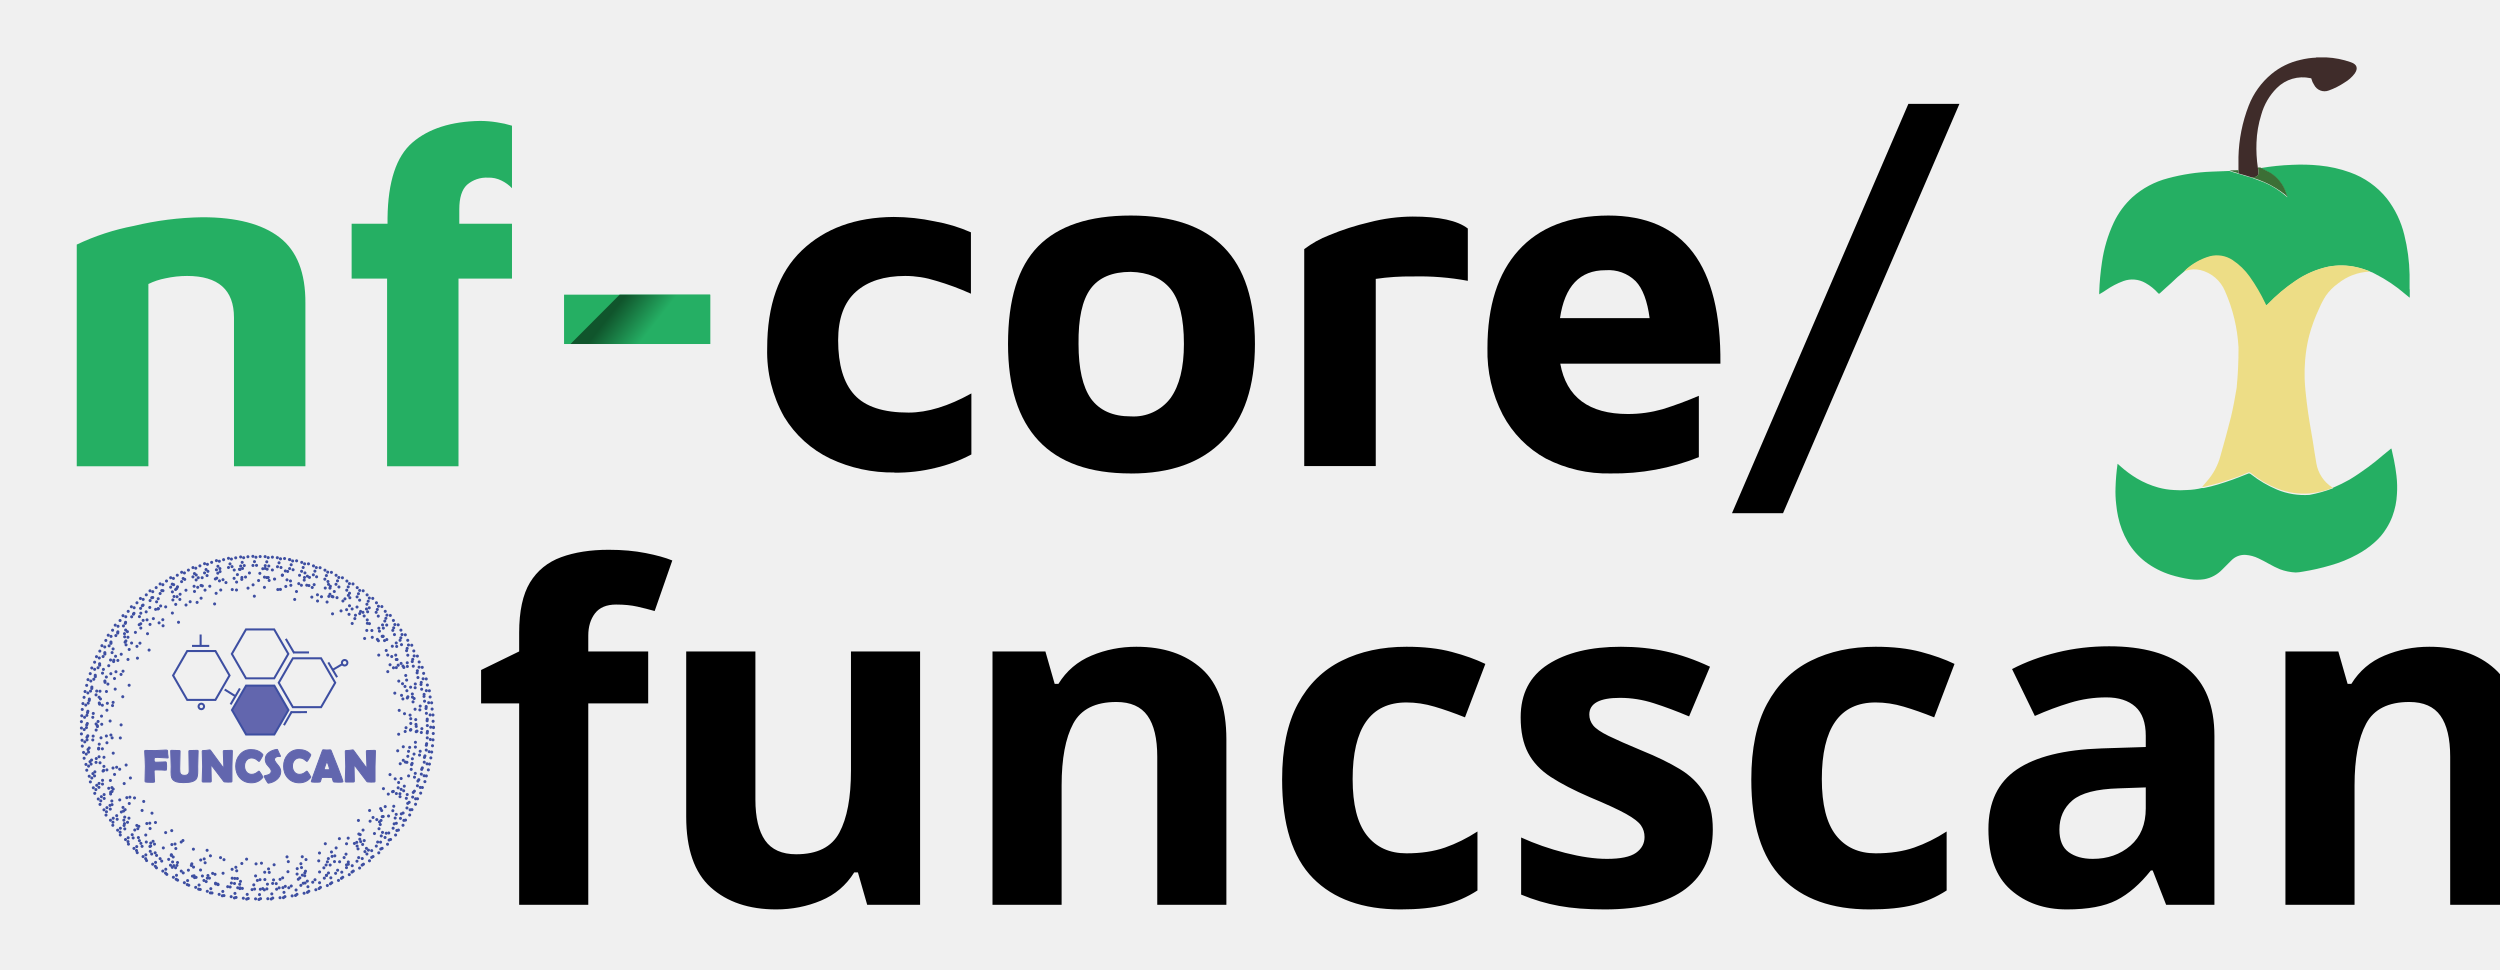
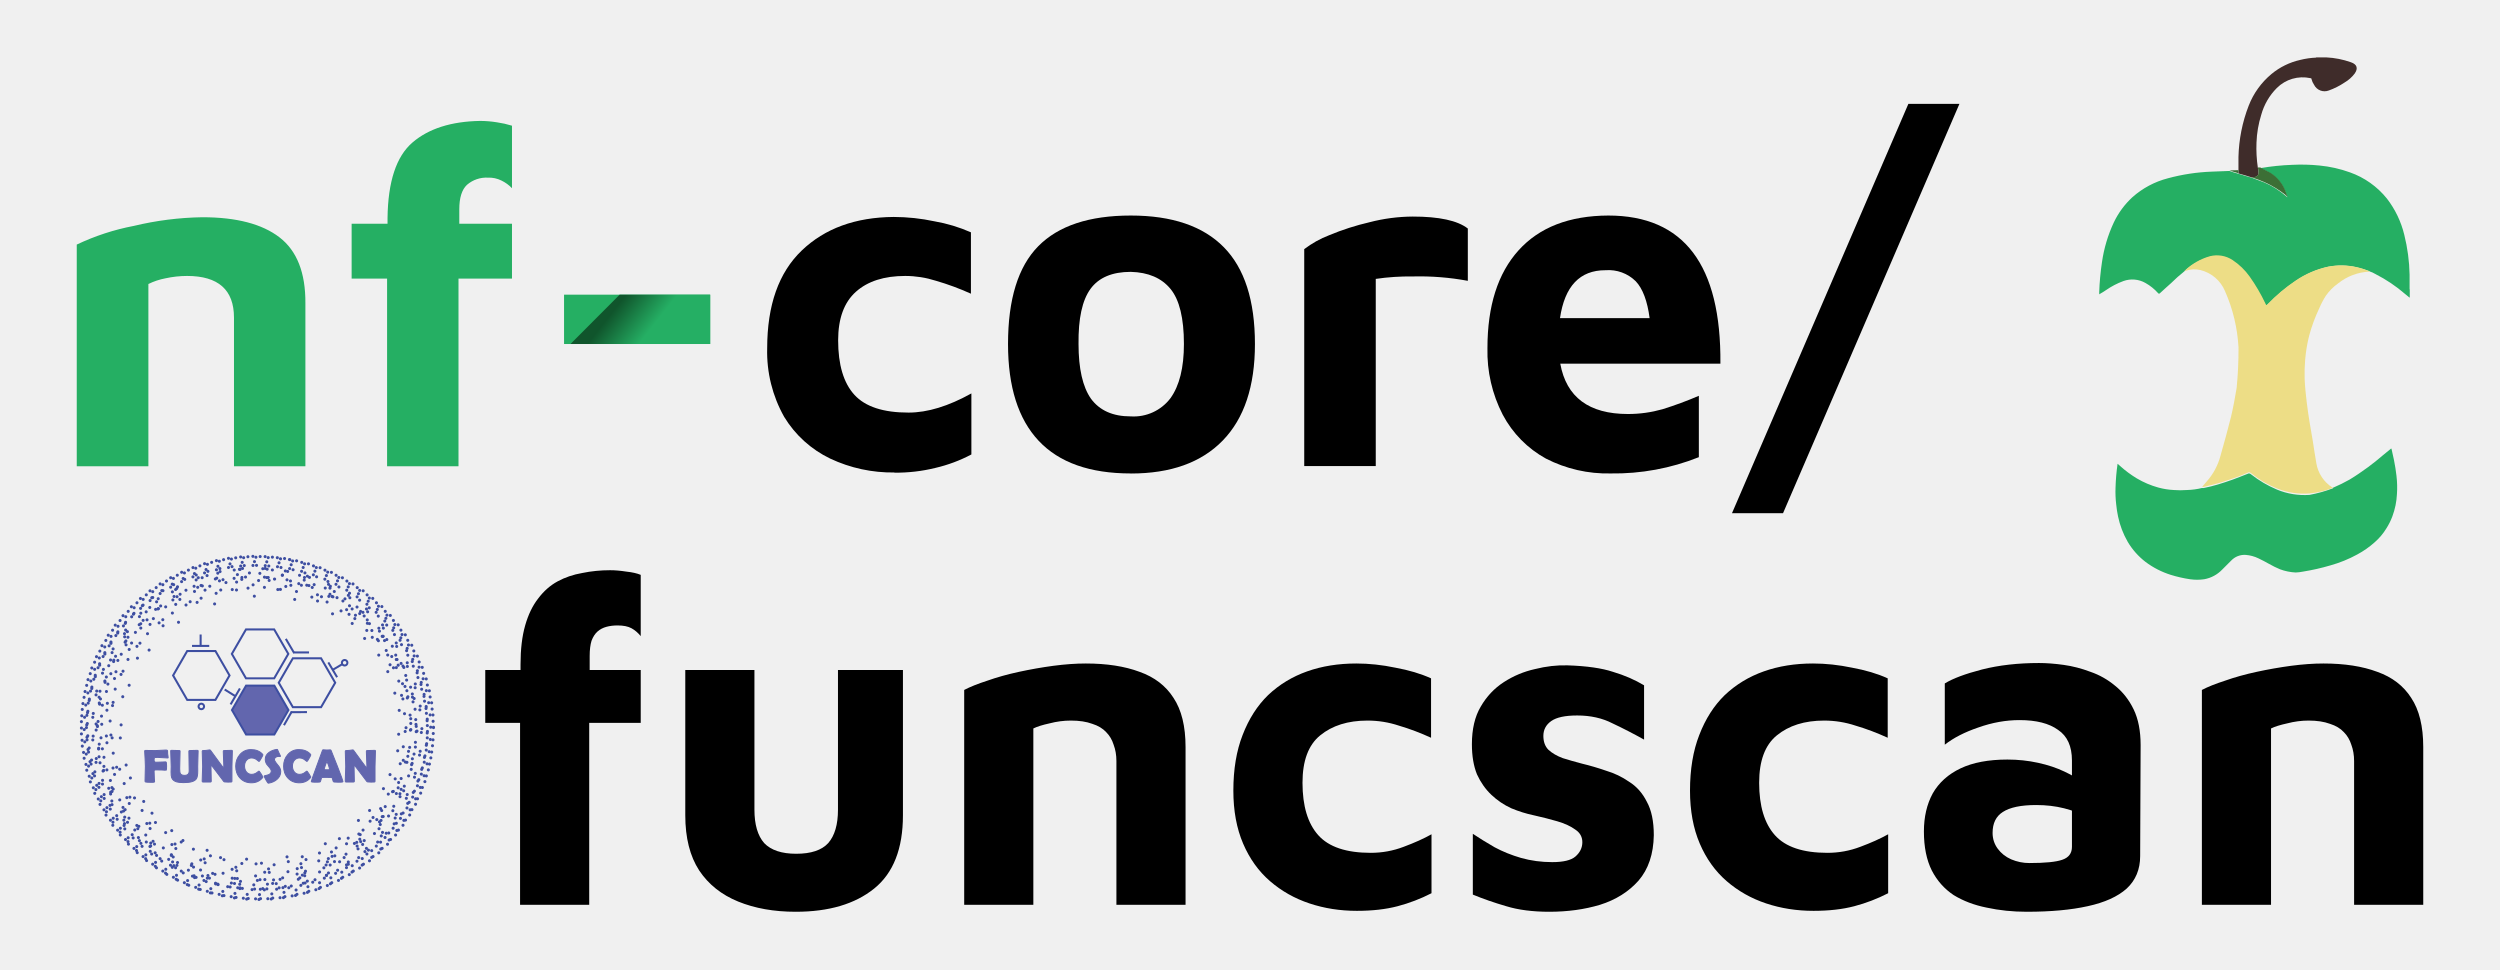
<svg xmlns="http://www.w3.org/2000/svg" viewBox="0 0 440.74 170.86" version="1.1" id="svg3232" xml:space="preserve" width="440.74" height="170.86">
  <defs id="defs3145">
    <style id="style3132">.cls-1{fill:#25af63;}.cls-2{fill:#eddd86;}.cls-3{fill:#a0918f;}.cls-4{fill:#3f2c2a;}.cls-5{fill:#3c6f36;}.cls-6,.cls-9{fill:#fff;}.cls-7{fill:url(#linear-gradient);}.cls-8,.cls-9{isolation:isolate;}.cls-9{font-size:92.95px;font-family:MavenPro-Bold, Maven Pro;font-weight:700;}.cls-10,.cls-11,.cls-12,.cls-13,.cls-14,.cls-15,.cls-17,.cls-18,.cls-19{fill:none;}.cls-10,.cls-11,.cls-12,.cls-13,.cls-14,.cls-15,.cls-16,.cls-17,.cls-18{stroke:#3d4da1;}.cls-10,.cls-11,.cls-12,.cls-13,.cls-14{stroke-linecap:round;}.cls-10,.cls-11,.cls-12,.cls-13,.cls-14,.cls-15,.cls-16,.cls-19,.cls-20{stroke-miterlimit:10;}.cls-10{stroke-dasharray:0 3;}.cls-11{stroke-dasharray:0 7;}.cls-12{stroke-dasharray:0 9;}.cls-13{stroke-dasharray:0 2;}.cls-14{stroke-dasharray:0 4;}.cls-15,.cls-16,.cls-17,.cls-18,.cls-19{stroke-width:0.5px;}.cls-16,.cls-20{fill:#6265ae;}.cls-17{stroke-linecap:square;}.cls-17,.cls-18{stroke-linejoin:bevel;}.cls-19{stroke:#658e9c;}.cls-20{font-size:7.34px;stroke:#6265ae;font-family:MyriadPro-Regular, Myriad Pro;letter-spacing:0em;}</style>
    <linearGradient id="linear-gradient" x1="-428.16" y1="319.59" x2="-427.16" y2="319.59" gradientTransform="matrix(15.28,11.94,11.94,-15.28,2820.37,10034.6)" gradientUnits="userSpaceOnUse">
      <stop offset="0" stop-color="#10552c" id="stop3134" />
      <stop offset="0.21" stop-color="#10552c" id="stop3136" />
      <stop offset="0.58" stop-color="#25af64" id="stop3138" />
      <stop offset="0.85" stop-color="#25af64" id="stop3140" />
      <stop offset="1" stop-color="#25af64" id="stop3142" />
    </linearGradient>
  </defs>
  <g id="g3948" transform="translate(13.44067,10.11815)">
    <g id="Layer_2" data-name="Layer 2">
      <g id="Layer_5" data-name="Layer 5">
        <g id="layer4">
          <g id="g856">
            <g id="g821">
              <g id="g551">
                <path id="path24" class="cls-1" d="m 411.39,40.87 v 1.45 c 0,0 0,0 -0.08,0 l -0.73,-0.6 a 26,26 0 0 0 -5.27,-3.54 4.58,4.58 0 0 0 -1,-0.45 c 0,0 -0.08,-0.08 -0.12,-0.08 A 20.37,20.37 0 0 0 402,37 a 12.19,12.19 0 0 0 -5,-0.08 16.53,16.53 0 0 0 -5.84,2.58 33.66,33.66 0 0 0 -4.87,4.1 c -0.28,0.28 -0.28,0.28 -0.44,-0.08 a 31.37,31.37 0 0 0 -2.78,-4.75 10.82,10.82 0 0 0 -3,-2.9 4.88,4.88 0 0 0 -4,-0.68 10.91,10.91 0 0 0 -4.47,2.57 27,27 0 0 0 -2.25,2 c -0.69,0.6 -1.33,1.21 -2,1.81 -0.12,0.12 -0.2,0.12 -0.32,0 a 8.58,8.58 0 0 0 -2.25,-1.81 4.65,4.65 0 0 0 -3.87,-0.33 13.48,13.48 0 0 0 -3.1,1.62 c -0.4,0.24 -0.77,0.52 -1.17,0.72 v -0.08 a 0.51,0.51 0 0 0 0,-0.24 46.21,46.21 0 0 1 0.49,-5.36 24.77,24.77 0 0 1 2.09,-7 14.54,14.54 0 0 1 3.26,-4.43 15.08,15.08 0 0 1 6.28,-3.35 34.42,34.42 0 0 1 7.74,-1.17 l 3.1,-0.12 c 0.52,0.21 1,0.33 1.57,0.49 0.76,0.24 1.53,0.48 2.29,0.68 l 1.17,0.44 a 14.07,14.07 0 0 1 4.19,2.22 c 0.32,0.24 0.64,0.52 1,0.81 -0.09,-0.25 -0.17,-0.45 -0.25,-0.69 a 6.7,6.7 0 0 0 -2.78,-3.54 19.75,19.75 0 0 0 -1.77,-0.93 0.24,0.24 0 0 0 0.16,0 42.48,42.48 0 0 1 5.52,-0.56 31.41,31.41 0 0 1 4.75,0.12 21.92,21.92 0 0 1 5.4,1.21 14.61,14.61 0 0 1 6.52,4.63 17,17 0 0 1 3.06,6.4 31.55,31.55 0 0 1 0.93,7 c 0,0.84 0,1.73 0,2.61 z" />
                <path id="path26" class="cls-2" d="m 411.39,38.22 v 0 2.65 0 z" />
                <path id="path28" class="cls-3" d="m 396.69,0 v 0 h -1.81 v 0 z" />
                <path id="path30" class="cls-1" d="m 397.86,75.87 a 28.61,28.61 0 0 0 2.94,-1.45 c 1.13,-0.68 2.17,-1.41 3.22,-2.17 0.89,-0.65 1.73,-1.33 2.58,-2.06 L 408.05,69 c 0.08,-0.08 0.08,0 0.12,0 0.16,0.65 0.28,1.33 0.44,2 0.2,0.92 0.32,1.85 0.44,2.78 a 17.31,17.31 0 0 1 0.08,3.22 13,13 0 0 1 -0.8,3.9 11.1,11.1 0 0 1 -1.09,2.18 10.36,10.36 0 0 1 -2,2.37 15.72,15.72 0 0 1 -3.1,2.18 22.33,22.33 0 0 1 -4.75,1.93 38.24,38.24 0 0 1 -4.8,1.09 7.43,7.43 0 0 1 -1.33,0.16 9.22,9.22 0 0 1 -2.73,-0.56 c -1.33,-0.53 -2.5,-1.33 -3.83,-1.94 a 6.28,6.28 0 0 0 -2.21,-0.6 3.23,3.23 0 0 0 -2.58,1 l -1.57,1.57 a 5.8,5.8 0 0 1 -3.19,1.72 8.72,8.72 0 0 1 -2.5,0 22.79,22.79 0 0 1 -3.38,-0.77 14.8,14.8 0 0 1 -4.47,-2.29 12.55,12.55 0 0 1 -3.14,-3.55 15.18,15.18 0 0 1 -1.7,-4.47 18.86,18.86 0 0 1 -0.32,-2.09 18.58,18.58 0 0 1 -0.12,-3 37,37 0 0 1 0.36,-4.19 c 0.16,0.16 0.33,0.28 0.45,0.4 a 19.47,19.47 0 0 0 2.94,2.18 15.65,15.65 0 0 0 3.78,1.61 12.63,12.63 0 0 0 2.74,0.44 14.72,14.72 0 0 0 2.3,0 12.42,12.42 0 0 0 2.69,-0.36 0.83,0.83 0 0 0 0.33,0 c 0.8,-0.16 1.61,-0.36 2.41,-0.6 0.8,-0.24 1.81,-0.57 2.7,-0.89 0.89,-0.32 1.73,-0.68 2.58,-1 a 0.48,0.48 0 0 1 0.6,0.08 20,20 0 0 0 4.59,2.7 12.64,12.64 0 0 0 5.72,0.93 23.56,23.56 0 0 0 4.15,-1.17 z" />
                <path id="path32-3" class="cls-2" d="m 397.86,75.87 a 14.73,14.73 0 0 1 -4.11,1 A 12.66,12.66 0 0 1 388,76 a 17.48,17.48 0 0 1 -4.59,-2.7 0.48,0.48 0 0 0 -0.6,-0.08 c -0.85,0.36 -1.69,0.73 -2.58,1 -0.89,0.27 -1.77,0.64 -2.7,0.88 -0.93,0.24 -1.61,0.41 -2.41,0.61 a 1.05,1.05 0 0 1 -0.33,0 c 0.29,-0.32 0.57,-0.65 0.85,-1 a 11,11 0 0 0 2.38,-4.47 c 0.64,-2.25 1.28,-4.55 1.85,-6.84 0.4,-1.7 0.72,-3.39 1,-5.12 a 69.58,69.58 0 0 0 0.33,-7.13 28.27,28.27 0 0 0 -2.38,-9.94 6.32,6.32 0 0 0 -4.31,-3.71 4.5,4.5 0 0 0 -2.62,0.12 c -0.08,0 -0.12,0.08 -0.2,0 a 10.66,10.66 0 0 1 4.47,-2.57 5,5 0 0 1 4,0.68 11.42,11.42 0 0 1 3,2.9 31.37,31.37 0 0 1 2.78,4.75 c 0.16,0.36 0.16,0.36 0.44,0.08 a 29.24,29.24 0 0 1 4.87,-4.1 16.22,16.22 0 0 1 5.75,-2.47 12.19,12.19 0 0 1 5,0.08 11,11 0 0 1 2.21,0.72 c 0,0 0.12,0 0.12,0.08 a 9.43,9.43 0 0 0 -5.6,2.1 8.81,8.81 0 0 0 -2.12,2.13 14.66,14.66 0 0 0 -1.17,2.22 28.63,28.63 0 0 0 -1.77,4.78 26.2,26.2 0 0 0 -0.72,4.31 29.35,29.35 0 0 0 -0.09,3.38 c 0.05,1.37 0.21,2.74 0.37,4.15 0.28,2.29 0.68,4.59 1.08,6.88 0.21,1.25 0.37,2.54 0.61,3.83 a 6.29,6.29 0 0 0 2.82,4.27 c 0,0 0.08,0 0.12,0 z" />
                <path id="path34" class="cls-4" d="m 394.88,0 h 1.81 A 15.15,15.15 0 0 1 401,0.85 c 1.09,0.36 1.33,1.08 0.68,2 a 6,6 0 0 1 -1.77,1.57 12.73,12.73 0 0 1 -2.78,1.41 2.07,2.07 0 0 1 -2.61,-1 3,3 0 0 1 -0.45,-1 c 0,-0.13 -0.08,-0.17 -0.2,-0.17 a 6.44,6.44 0 0 0 -5.92,1.74 10.73,10.73 0 0 0 -2.74,4.71 18.58,18.58 0 0 0 -0.84,4.91 23.34,23.34 0 0 0 0.24,4.43 4.29,4.29 0 0 1 0.12,0.77 0.77,0.77 0 0 1 -0.32,0.76 1.49,1.49 0 0 1 -0.93,0.16 c -0.76,-0.24 -1.53,-0.48 -2.29,-0.68 v -0.53 c 0,-0.8 0,-1.57 0,-2.37 A 26.87,26.87 0 0 1 383,8.5 a 13.7,13.7 0 0 1 4,-5.56 12.08,12.08 0 0 1 5.1,-2.5 13.71,13.71 0 0 1 2.78,-0.4 z" />
                <path id="path36" class="cls-5" d="m 383.48,21.1 a 1.49,1.49 0 0 0 0.93,-0.16 0.76,0.76 0 0 0 0.32,-0.76 c 0,-0.25 -0.08,-0.53 -0.12,-0.77 0.16,0 0.28,0 0.44,0 0.57,0.32 1.17,0.6 1.77,0.93 a 6.7,6.7 0 0 1 2.78,3.54 c 0.08,0.24 0.16,0.44 0.24,0.68 -0.32,-0.28 -0.64,-0.56 -1,-0.8 a 16.85,16.85 0 0 0 -4.19,-2.22 10.72,10.72 0 0 1 -1.17,-0.44 z" />
                <path id="path38" class="cls-5" d="m 381.19,19.89 v 0.53 c -0.53,-0.16 -1.05,-0.28 -1.57,-0.49 0.56,-0.04 1.08,-0.04 1.57,-0.04 z" />
              </g>
              <g id="g596">
                <path id="path569" class="cls-6" d="m 144.25,73.18 a 25.76,25.76 0 0 1 -11.33,-2.45 19.22,19.22 0 0 1 -8.11,-7.35 23.35,23.35 0 0 1 -3,-12.09 q 0,-11.4 6.09,-17.24 6.09,-5.84 16.22,-5.92 a 34.9,34.9 0 0 1 7.19,0.77 27.56,27.56 0 0 1 6.42,1.94 v 10.82 a 46.17,46.17 0 0 0 -6.17,-2.28 17.86,17.86 0 0 0 -5.41,-0.85 q -5.58,0 -8.7,2.79 -3.12,2.79 -3.13,8.54 0,6.49 2.87,9.63 2.87,3.14 9.55,3.13 5,0 11.07,-3.38 V 70 a 26.18,26.18 0 0 1 -6.33,2.37 28.87,28.87 0 0 1 -7.27,0.84 z" style="fill:#000000" />
                <path id="path571" class="cls-6" d="m 185.91,73.35 q -10.82,0 -16.23,-5.75 -5.41,-5.75 -5.41,-17.07 0,-11.83 5.33,-17.24 5.33,-5.41 16.31,-5.41 10.91,0 16.4,5.58 5.49,5.58 5.49,17.07 0,11.16 -5.66,17 -5.66,5.84 -16.23,5.83 z m 0,-10.06 a 8.14,8.14 0 0 0 7,-3.21 q 2.37,-3.3 2.37,-9.55 0,-6.84 -2.37,-9.72 -2.37,-2.88 -7,-3 -4.91,0 -7.1,3 -2.19,3 -2.11,9.72 0,6.51 2.19,9.64 c 1.53,2.08 3.86,3.12 7,3.12 z" style="fill:#000000" />
                <path id="path573" class="cls-6" d="m 216.49,33.8 a 17.79,17.79 0 0 1 4.4,-2.45 44.69,44.69 0 0 1 7.11,-2.29 31.08,31.08 0 0 1 7.61,-1 q 7,0 9.72,2.11 v 9.22 a 46.75,46.75 0 0 0 -9.72,-0.77 41,41 0 0 0 -6.51,0.43 v 33 h -12.61 z" style="fill:#000000" />
                <path id="path575" class="cls-6" d="m 270.09,27.88 q 20,0 19.77,26.12 h -28.23 q 1.61,8.86 11.92,8.87 a 22.22,22.22 0 0 0 6.09,-0.84 65.19,65.19 0 0 0 6.42,-2.37 V 70.48 A 40.34,40.34 0 0 1 270.51,73.35 23.81,23.81 0 0 1 259.1,70.73 18.91,18.91 0 0 1 251.49,63 24.3,24.3 0 0 1 248.79,51.25 q 0,-11.16 5.49,-17.24 5.49,-6.08 15.81,-6.13 z m -0.51,9.64 q -6.76,0 -8,8.45 h 15.8 c -0.39,-3 -1.21,-5.21 -2.45,-6.51 a 6.82,6.82 0 0 0 -5.32,-1.94 z" style="fill:#000000" />
                <path id="path577" class="cls-6" d="m 323,8.19 h 9 l -31.1,72.17 h -9 z" style="fill:#000000" />
              </g>
              <g id="g589">
                <path id="path559" class="cls-1" d="m 0.09,33 a 41.54,41.54 0 0 1 10.05,-3.29 55.46,55.46 0 0 1 12.09,-1.53 q 9,0 13.61,3.55 4.61,3.55 4.56,11.62 V 72.08 H 27.81 v -26.2 q 0,-7.35 -8.28,-7.35 a 18.07,18.07 0 0 0 -3.81,0.42 11.64,11.64 0 0 0 -3,1 V 72.08 H 0.09 Z" />
                <path id="path561" class="cls-1" d="m 54.8,39 h -6.25 v -9.68 h 6.33 v -1 Q 55,18.67 59.28,15 63.56,11.33 71.2,11.2 a 18.83,18.83 0 0 1 3,0.25 17.42,17.42 0 0 1 2.62,0.59 V 23.06 A 6.42,6.42 0 0 0 74.96,21.71 4.85,4.85 0 0 0 72.6,21.2 5.24,5.24 0 0 0 68.88,22.47 c -0.9,0.85 -1.35,2.28 -1.35,4.31 v 2.54 h 9.29 V 39 H 67.39 V 72.08 H 54.8 Z" />
                <path id="path563" class="cls-1" d="m 86,41.83 h 25.78 v 8.7 H 86 Z" />
                <path id="path67" class="cls-7" d="m 95.8,41.83 -8.67,8.7 h 24.61 v -8.7 z" style="fill:url(#linear-gradient)" />
              </g>
            </g>
            <g id="text4743" class="cls-8" transform="matrix(0.8802057,0,0,0.8802057,26.16326,12.35723)" style="stroke:none">
-               <text class="cls-9" id="text3168" style="stroke:none;fill:#000000" x="49.504" y="155.69">funcscan</text>
+               <g aria-label="funcscan" id="text3168" style="font-weight:700;font-size:92.95px;font-family:MavenPro-Bold, 'Maven Pro';fill:#000000" class="cls-9">
+                 <path d="m 59.17,155.69 v -36.436 h -6.971 v -10.596 h 7.064 v -1.115 q 0,-4.555 0.929,-7.808 0.929,-3.253 2.603,-5.391 1.673,-2.231 3.904,-3.439 2.231,-1.208 4.926,-1.673 2.696,-0.558 5.577,-0.558 1.487,0 3.253,0.279 1.766,0.186 2.881,0.651 v 12.269 q -0.837,-1.022 -1.859,-1.58 -1.022,-0.558 -2.788,-0.558 -1.208,0 -2.231,0.279 -1.022,0.279 -1.766,0.929 -0.744,0.651 -1.208,1.859 -0.372,1.208 -0.372,3.067 v 2.788 h 10.225 v 10.596 H 73.02 V 155.69 Z" id="path382" style="fill:#000000" />
+                 <path d="m 114.383,157.084 q -6.506,0 -11.526,-2.045 -5.019,-2.045 -7.808,-6.228 -2.788,-4.276 -2.788,-11.061 V 108.657 h 13.85 v 27.978 q 0,4.462 1.952,6.692 2.045,2.138 6.414,2.138 4.462,0 6.414,-2.138 1.952,-2.231 1.952,-6.692 V 108.657 h 13.013 v 29.093 q 0,10.039 -5.763,14.686 -5.763,4.647 -15.709,4.647 z" id="path384" style="fill:#000000" />
+                 <path d="m 148.124,112.654 q 1.766,-0.929 4.647,-1.859 2.881,-1.022 6.321,-1.766 3.439,-0.744 6.878,-1.208 3.532,-0.465 6.506,-0.465 6.321,0 10.782,1.673 4.462,1.58 6.785,5.205 2.417,3.625 2.417,9.853 V 155.69 H 178.611 v -28.814 q 0,-1.766 -0.558,-3.253 -0.465,-1.487 -1.487,-2.51 -1.022,-1.115 -2.788,-1.673 -1.766,-0.651 -4.276,-0.651 -2.138,0 -4.276,0.558 -2.138,0.465 -3.253,1.022 V 155.69 H 148.124 Z" id="path386" style="fill:#000000" />
+                 <path d="m 226.759,156.898 q -5.019,0 -9.481,-1.487 -4.462,-1.487 -7.901,-4.462 -3.439,-2.974 -5.391,-7.529 -1.952,-4.555 -1.952,-10.596 0,-6.414 1.859,-11.154 1.859,-4.833 5.112,-7.994 3.346,-3.16 7.808,-4.74 4.462,-1.58 9.853,-1.58 3.811,0 7.808,0.837 4.09,0.744 7.157,2.138 v 11.898 q -3.253,-1.487 -6.414,-2.417 -3.067,-1.022 -6.321,-1.022 -5.856,0 -9.481,2.974 -3.532,2.881 -3.532,9.481 0,6.971 3.16,10.503 3.16,3.532 10.503,3.532 3.439,0 6.599,-1.208 3.253,-1.208 5.577,-2.51 v 11.805 q -3.253,1.673 -6.785,2.603 -3.532,0.929 -8.18,0.929 z" id="path388" style="fill:#000000" />
+                 <path d="m 265.333,157.084 q -5.019,0 -8.644,-1.115 -3.532,-1.022 -6.692,-2.324 v -12.176 q 1.952,1.301 4.369,2.696 2.417,1.301 5.298,2.138 2.974,0.837 6.228,0.837 3.346,0 4.647,-1.115 1.394,-1.208 1.394,-2.881 0,-1.58 -1.394,-2.51 -1.394,-1.022 -3.625,-1.673 -2.231,-0.651 -4.74,-1.208 -2.231,-0.465 -4.462,-1.394 -2.231,-1.022 -3.997,-2.696 -1.766,-1.673 -2.881,-4.09 -1.022,-2.51 -1.022,-6.042 0,-4.555 1.766,-7.529 1.766,-3.067 4.647,-4.926 2.881,-1.859 6.228,-2.603 3.346,-0.837 6.506,-0.744 5.763,0.186 9.109,1.301 3.439,1.022 6.228,2.696 v 10.875 q -3.16,-1.766 -6.321,-3.253 -3.067,-1.58 -7.064,-1.58 -3.625,0 -5.205,1.115 -1.58,1.115 -1.58,2.974 0,1.766 1.022,2.788 1.115,1.022 2.881,1.673 1.766,0.558 3.904,1.115 2.324,0.558 4.74,1.394 2.51,0.744 4.647,2.231 2.231,1.394 3.532,3.997 1.394,2.51 1.394,6.692 -0.093,5.67 -3.067,9.109 -2.974,3.346 -7.715,4.833 -4.647,1.394 -10.132,1.394 z" id="path390" style="fill:#000000" />
+                 <path d="m 318.222,156.898 q -5.019,0 -9.481,-1.487 -4.462,-1.487 -7.901,-4.462 -3.439,-2.974 -5.391,-7.529 -1.952,-4.555 -1.952,-10.596 0,-6.414 1.859,-11.154 1.859,-4.833 5.112,-7.994 3.346,-3.16 7.808,-4.74 4.462,-1.58 9.853,-1.58 3.811,0 7.808,0.837 4.09,0.744 7.157,2.138 v 11.898 q -3.253,-1.487 -6.414,-2.417 -3.067,-1.022 -6.321,-1.022 -5.856,0 -9.481,2.974 -3.532,2.881 -3.532,9.481 0,6.971 3.16,10.503 3.16,3.532 10.503,3.532 3.439,0 6.599,-1.208 3.253,-1.208 5.577,-2.51 v 11.805 q -3.253,1.673 -6.785,2.603 -3.532,0.929 -8.18,0.929 z" id="path392" style="fill:#000000" />
+                 <path d="m 360.979,157.084 q -4.276,0 -8.087,-0.837 -3.718,-0.744 -6.599,-2.51 -2.788,-1.859 -4.369,-4.926 -1.58,-3.16 -1.58,-7.808 0,-4.369 1.766,-7.622 1.859,-3.253 5.577,-5.019 3.718,-1.766 9.388,-1.766 3.16,0 6.135,0.651 2.974,0.651 5.298,1.766 2.417,1.115 3.811,2.417 l 0.558,6.692 q -1.859,-1.115 -4.462,-1.766 -2.603,-0.651 -5.577,-0.651 -4.555,0 -6.692,1.394 -2.045,1.301 -2.045,4.183 0,1.766 1.022,3.16 1.022,1.394 2.696,2.138 1.766,0.744 3.625,0.744 4.74,0 6.599,-0.651 1.952,-0.651 1.952,-2.603 v -17.289 q 0,-4.276 -2.788,-6.135 -2.696,-1.952 -7.715,-1.952 -4.09,0 -8.273,1.487 -4.09,1.394 -6.692,3.439 v -12.269 q 2.417,-1.487 7.436,-2.788 5.112,-1.301 11.433,-1.301 2.231,0 4.926,0.372 2.696,0.372 5.391,1.394 2.696,0.929 4.926,2.788 2.324,1.859 3.718,4.74 1.394,2.881 1.394,7.157 l -0.093,22.215 q 0,3.997 -2.696,6.506 -2.696,2.417 -7.808,3.532 -5.019,1.115 -12.176,1.115 z" id="path394" style="fill:#000000" />
+                 <path d="m 396.021,112.654 q 1.766,-0.929 4.647,-1.859 2.881,-1.022 6.321,-1.766 3.439,-0.744 6.878,-1.208 3.532,-0.465 6.506,-0.465 6.321,0 10.782,1.673 4.462,1.58 6.785,5.205 2.417,3.625 2.417,9.853 v 31.603 h -13.85 v -28.814 q 0,-1.766 -0.558,-3.253 -0.465,-1.487 -1.487,-2.51 -1.022,-1.115 -2.788,-1.673 -1.766,-0.651 -4.276,-0.651 -2.138,0 -4.276,0.558 -2.138,0.465 -3.253,1.022 v 35.321 h -13.85 z" id="path396" style="fill:#000000" />
+               </g>
            </g>
          </g>
        </g>
      </g>
      <g id="g1209" transform="matrix(0.1809293,0,0,0.1809293,0.614327,87.68069)">
        <g id="Layer_2-7" data-name="Layer 2">
          <g id="Layer_3" data-name="Layer 3">
            <polygon class="cls-1" points="132.23,93.8 145.97,117.62 132.23,141.43 104.73,141.43 90.98,117.62 104.73,93.8 " id="polygon6" style="fill:none;stroke:#3d4ea1;stroke-width:2px;stroke-miterlimit:10" />
            <polygon class="cls-2" points="189.61,127.52 203.36,151.33 189.61,175.15 162.11,175.15 148.36,151.33 162.11,127.52 " id="polygon8" style="fill:#6266ae;stroke:#3d4ea1;stroke-width:2px;stroke-miterlimit:10" />
            <polygon class="cls-1" points="189.49,72.8 203.24,96.61 189.49,120.42 161.99,120.42 148.24,96.61 161.99,72.8 " id="polygon10" style="fill:none;stroke:#3d4ea1;stroke-width:2px;stroke-miterlimit:10" />
            <polygon class="cls-1" points="235.17,100.9 248.92,124.71 235.17,148.53 207.68,148.53 193.93,124.71 207.68,100.9 " id="polygon12" style="fill:none;stroke:#3d4ea1;stroke-width:2px;stroke-miterlimit:10" />
            <line class="cls-1" x1="151.93" y1="138" x2="141.24" y2="131.32" id="line14" style="fill:none;stroke:#3d4ea1;stroke-width:2px;stroke-miterlimit:10" />
            <line class="cls-1" x1="156.08" y1="130.31" x2="147.02" y2="145.84" id="line16" style="fill:none;stroke:#3d4ea1;stroke-width:2px;stroke-miterlimit:10" />
            <line class="cls-1" x1="126.19" y1="88.83" x2="109.42" y2="88.83" id="line18" style="fill:none;stroke:#3d4ea1;stroke-width:2px;stroke-miterlimit:10" />
            <line class="cls-3" x1="208.39" y1="94.83" x2="201.34" y2="82.83" id="line20" style="fill:none;stroke:#3d4ea1;stroke-width:2px;stroke-linecap:square;stroke-linejoin:bevel" />
            <line class="cls-4" x1="223.43" y1="95.17" x2="207.9" y2="95.17" id="line22" style="fill:none;stroke:#3d4ea1;stroke-width:2px;stroke-linejoin:bevel" />
            <line class="cls-3" x1="206.66" y1="153.4" x2="220.43" y2="153.35" id="line24" style="fill:none;stroke:#3d4ea1;stroke-width:2px;stroke-linecap:square;stroke-linejoin:bevel" />
            <line class="cls-4" x1="199.01" y1="166.09" x2="206.61" y2="152.81" id="line26" style="fill:none;stroke:#3d4ea1;stroke-width:2px;stroke-linejoin:bevel" />
            <line class="cls-1" x1="117.81" y1="77.71" x2="117.81" y2="88.83" id="line28" style="fill:none;stroke:#3d4ea1;stroke-width:2px;stroke-miterlimit:10" />
            <circle class="cls-1" cx="118.48" cy="147.81" r="2.69" id="circle30" style="fill:none;stroke:#3d4ea1;stroke-width:2px;stroke-miterlimit:10" />
            <circle class="cls-1" cx="258.14" cy="105.24" r="2.69" id="circle32" style="fill:none;stroke:#3d4ea1;stroke-width:2px;stroke-miterlimit:10" />
            <line class="cls-1" x1="250.79" y1="119.34" x2="242.24" y2="104.91" id="line34" style="fill:none;stroke:#3d4ea1;stroke-width:2px;stroke-miterlimit:10" />
            <line class="cls-1" x1="256.08" y1="106.46" x2="246.51" y2="112.13" id="line36" style="fill:none;stroke:#3d4ea1;stroke-width:2px;stroke-miterlimit:10" />
          </g>
          <g id="Layer_4" data-name="Layer 4">
            <g aria-label="FUNCSCAN" transform="translate(61.45,221.43)" id="text39" class="cls-5" style="font-weight:700;font-size:45px;font-family:BerlinSansFBDemi-Bold, 'Berlin Sans FB Demi';fill:#6266ae;stroke:#6266ae;stroke-miterlimit:10">
              <path d="m 24.719,-23.665 q 0,0.242 -0.439,0.242 -1.648,0 -5.01,-0.286 -3.34,-0.286 -5.01,-0.286 -2.109,0 -2.461,0.154 -0.813,0.374 -0.813,2.109 0,2.087 1.055,2.373 0.439,0.11 1.34,0.11 1.516,0 4.526,-0.154 3.032,-0.176 4.548,-0.176 0.725,0 0.725,3.867 0,3.362 -0.242,3.911 -0.154,0.396 -0.593,0.396 0.286,0 -1.384,-0.154 -2.351,-0.22 -7.119,-0.22 -1.538,0 -1.736,0.022 -1.121,0.176 -1.121,0.945 0,3.12 0.264,7.185 0.22,3.669 0.22,3.274 0,0.571 -1.384,0.659 Q 10.459,0.286 8.13,0.286 4.021,0.286 2.834,0 2.197,-0.154 2.197,-0.681 q 0,-2.439 0.154,-7.317 0.176,-4.9 0.176,-7.339 0,-2.9 -0.264,-7.295 -0.396,-6.79 -0.417,-7.295 l -0.022,-0.264 q -0.022,-0.549 0.659,-0.549 1.626,0 4.9,0.066 3.296,0.066 4.944,0.066 1.758,0 5.273,-0.264 3.538,-0.264 5.295,-0.264 1.099,0 1.23,0.901 0,0.945 0.088,2.834 0.044,0.483 0.286,1.868 0.22,1.208 0.22,1.868 z" id="path375" />
              <path d="m 53.547,-10.789 q 0,5.603 -1.34,7.646 -2.461,3.735 -12.283,3.735 -4.438,0 -6.833,-0.681 Q 29.268,-1.187 28.125,-4.285 q -0.571,-1.516 -0.571,-5.405 0,-0.901 0.066,-2.681 0.066,-1.78 0.066,-2.659 0,-2.549 -0.242,-7.646 -0.242,-5.098 -0.242,-7.625 0,-0.527 0.461,-0.527 1.34,0 4.043,0.11 2.725,0.11 4.065,0.11 0.549,0 0.549,0.483 0,2.9 -0.198,8.701 -0.176,5.779 -0.176,8.679 0,3.45 0.725,4.658 0.967,1.648 4.043,1.648 4.504,0 4.504,-4.373 0,-3.186 -0.154,-9.558 -0.154,-6.372 -0.154,-9.558 0,-0.681 0.549,-0.681 1.296,0 3.911,-0.11 2.615,-0.11 3.911,-0.11 0.637,0 0.637,0.527 0,2.527 -0.22,7.625 -0.198,5.098 -0.198,7.646 0,0.703 0.022,2.131 0.022,1.406 0.022,2.109 z" id="path377" />
              <path d="m 87.275,-30.146 q 0,2.505 -0.22,7.537 -0.198,5.01 -0.198,7.537 V -0.593 Q 86.858,0 86.221,0 85.693,0 84.617,0.044 83.562,0.088 83.035,0.088 82.463,0.088 81.321,0 q -1.143,-0.088 -1.714,-0.088 -0.396,0 -0.945,-0.725 -1.582,-2.131 -7.119,-9.448 -1.516,-2.043 -4.614,-6.021 -0.088,-0.132 -0.33,-0.264 -0.176,0.154 -0.176,0.483 0,2.549 0.132,7.646 0.154,5.098 0.154,7.646 Q 66.709,0 66.116,0 h -7.603 q -0.637,0 -0.637,-0.681 0,-2.373 0.22,-7.163 0.242,-4.79 0.242,-7.185 0,-2.527 -0.22,-7.559 -0.198,-5.032 -0.198,-7.537 0,-0.483 0.857,-0.483 1.274,0 3.142,-0.176 0.439,-0.044 1.736,-0.286 1.099,-0.198 1.736,-0.198 0.264,0 0.813,0.747 l 8.196,11.228 q 1.099,1.516 3.318,4.438 0.549,0.681 0.945,0.681 0.286,0 0.286,-1.714 0,-2.307 -0.264,-6.943 -0.242,-4.636 -0.242,-6.965 0,-0.813 0.461,-0.813 1.318,0 3.977,-0.11 2.659,-0.11 3.977,-0.11 0.417,0 0.417,0.681 z" id="path379" />
              <path d="m 117.026,-4.966 q 0,0.352 -0.461,0.923 -4.043,4.812 -10.745,4.812 -6.855,0 -11.118,-4.68 -4.153,-4.526 -4.153,-11.426 0,-6.68 4.065,-11.338 4.241,-4.878 10.789,-4.878 7.119,0 11.162,4.373 0.439,0.483 0.439,0.857 0,0.417 -1.538,3.098 -1.516,2.681 -1.912,3.01 -0.176,0.176 -0.439,0.176 -0.11,0 -1.099,-0.879 -1.187,-1.055 -2.329,-1.648 -1.736,-0.879 -3.604,-0.879 -3.23,0 -5.164,2.417 -1.78,2.241 -1.78,5.537 0,3.34 1.78,5.603 1.934,2.461 5.164,2.461 1.912,0 3.625,-0.835 1.121,-0.549 2.285,-1.538 0.967,-0.835 1.077,-0.835 0.22,0 0.439,0.242 0.352,0.396 1.912,2.747 1.604,2.439 1.604,2.681 z" id="path381" />
              <path d="m 134.385,-10.107 q 0,4.46 -3.757,7.646 -3.296,2.812 -8.02,3.582 -0.176,0.022 -0.286,0.022 -0.505,0 -2.241,-3.076 -1.736,-3.098 -1.736,-3.779 0,-0.242 0.33,-0.308 3.186,-0.725 4.219,-1.23 2.285,-1.143 2.285,-3.384 0,-1.428 -1.494,-3.186 -2.593,-2.988 -2.812,-3.318 -1.516,-2.285 -1.516,-5.054 0,-4.021 3.713,-6.68 3.032,-2.197 7.449,-2.856 0.242,-0.022 0.374,-0.022 0.33,0 0.527,0.527 0.571,1.604 2.659,5.801 0.066,0.132 0.066,0.22 0,0.374 -0.396,0.374 -0.176,0 -0.593,-0.066 -0.417,-0.066 -0.637,-0.066 -1.582,0 -2.769,0.725 -1.428,0.835 -1.428,2.329 0,1.34 1.582,3.296 2.791,3.516 2.922,3.691 1.56,2.417 1.56,4.812 z" id="path383" />
              <path d="m 163.696,-4.966 q 0,0.352 -0.461,0.923 -4.043,4.812 -10.745,4.812 -6.855,0 -11.118,-4.68 -4.153,-4.526 -4.153,-11.426 0,-6.68 4.065,-11.338 4.241,-4.878 10.789,-4.878 7.119,0 11.162,4.373 0.439,0.483 0.439,0.857 0,0.417 -1.538,3.098 -1.516,2.681 -1.912,3.01 -0.176,0.176 -0.439,0.176 -0.11,0 -1.099,-0.879 -1.187,-1.055 -2.329,-1.648 -1.736,-0.879 -3.604,-0.879 -3.23,0 -5.164,2.417 -1.78,2.241 -1.78,5.537 0,3.34 1.78,5.603 1.934,2.461 5.164,2.461 1.912,0 3.625,-0.835 1.121,-0.549 2.285,-1.538 0.967,-0.835 1.077,-0.835 0.22,0 0.439,0.242 0.352,0.396 1.912,2.747 1.604,2.439 1.604,2.681 z" id="path385" />
              <path d="m 195.051,-0.549 q 0,0.396 -0.549,0.549 -0.659,0.176 -4.087,0.176 -3.142,0 -4.043,-0.176 -0.747,-0.154 -0.945,-0.989 -0.747,-3.164 -1.165,-3.384 -0.352,-0.154 -5.889,-0.154 -3.735,0 -3.977,0.198 -0.374,0.352 -0.835,2.351 Q 173.145,-0.154 172.551,0 q -0.747,0.176 -5.01,0.176 -3.362,0 -3.362,-0.637 0,-0.571 4.966,-14.041 5.383,-14.568 5.845,-16.018 0.264,-0.835 0.615,-0.835 0.593,0 1.824,0.11 1.252,0.11 1.868,0.11 0.593,0 1.736,-0.066 1.165,-0.088 1.736,-0.088 0.417,0 0.769,0.725 1.077,2.307 6.284,15.82 5.229,13.601 5.229,14.194 z M 179.473,-20.566 q -0.461,0.967 -1.56,4.197 -1.187,3.428 -1.187,4.021 0,0.396 1.318,0.439 0.681,0.044 2.241,0.044 1.45,0 1.604,-0.352 0.044,-0.11 0.044,-0.308 0,-0.725 -1.011,-3.999 -0.989,-3.164 -1.45,-4.043 z" id="path387" />
              <path d="m 226.692,-30.146 q 0,2.505 -0.22,7.537 -0.198,5.01 -0.198,7.537 V -0.593 Q 226.274,0 225.637,0 q -0.527,0 -1.604,0.044 -1.055,0.044 -1.582,0.044 -0.571,0 -1.714,-0.088 -1.143,-0.088 -1.714,-0.088 -0.396,0 -0.945,-0.725 -1.582,-2.131 -7.119,-9.448 -1.516,-2.043 -4.614,-6.021 -0.088,-0.132 -0.33,-0.264 -0.176,0.154 -0.176,0.483 0,2.549 0.132,7.646 0.154,5.098 0.154,7.646 Q 206.125,0 205.532,0 h -7.603 q -0.637,0 -0.637,-0.681 0,-2.373 0.22,-7.163 0.242,-4.79 0.242,-7.185 0,-2.527 -0.22,-7.559 -0.198,-5.032 -0.198,-7.537 0,-0.483 0.857,-0.483 1.274,0 3.142,-0.176 0.439,-0.044 1.736,-0.286 1.099,-0.198 1.736,-0.198 0.264,0 0.813,0.747 l 8.196,11.228 q 1.099,1.516 3.318,4.438 0.549,0.681 0.945,0.681 0.286,0 0.286,-1.714 0,-2.307 -0.264,-6.943 -0.242,-4.636 -0.242,-6.965 0,-0.813 0.461,-0.813 1.318,0 3.977,-0.11 2.659,-0.11 3.977,-0.11 0.417,0 0.417,0.681 z" id="path389" />
            </g>
          </g>
          <g id="Layer_2-2-5" data-name="Layer 2">
            <ellipse class="cls-6" cx="173.11" cy="168.44" rx="171.61" ry="166.73" id="ellipse42" style="fill:none;stroke:#3d4ea1;stroke-width:3px;stroke-linecap:round;stroke-miterlimit:10;stroke-dasharray:0, 11.94" />
            <ellipse class="cls-6" cx="173.11" cy="168.44" rx="166.73" ry="171.61" transform="rotate(-79.08,173.12,168.4446)" id="ellipse44" style="fill:none;stroke:#3d4ea1;stroke-width:3px;stroke-linecap:round;stroke-miterlimit:10;stroke-dasharray:0, 11.94" />
            <ellipse class="cls-7" cx="172.61" cy="168.11" rx="157.7" ry="166.1" transform="rotate(-87.03,172.5997,168.1126)" id="ellipse46" style="fill:none;stroke:#3d4ea1;stroke-width:3px;stroke-linecap:round;stroke-miterlimit:10;stroke-dasharray:0, 11.97" />
            <ellipse class="cls-7" cx="173.11" cy="168.44" rx="157.7" ry="166.1" transform="rotate(-77.26,173.1139,168.4446)" id="ellipse48" style="fill:none;stroke:#3d4ea1;stroke-width:3px;stroke-linecap:round;stroke-miterlimit:10;stroke-dasharray:0, 11.97" />
            <ellipse class="cls-8" cx="172.81" cy="168.95" rx="166.1" ry="162.21" transform="rotate(-7.16,172.6824,168.8582)" id="ellipse50" style="fill:none;stroke:#3d4ea1;stroke-width:3px;stroke-linecap:round;stroke-miterlimit:10;stroke-dasharray:0, 11.99" />
            <ellipse class="cls-9" cx="172.83" cy="169.46" rx="160.54" ry="155.98" id="ellipse52" style="fill:none;stroke:#3d4ea1;stroke-width:3px;stroke-linecap:round;stroke-miterlimit:10;stroke-dasharray:0, 22.1" />
            <ellipse class="cls-9" cx="172.83" cy="169.46" rx="155.98" ry="160.54" transform="rotate(-70.9,172.8234,169.4615)" id="ellipse54" style="fill:none;stroke:#3d4ea1;stroke-width:3px;stroke-linecap:round;stroke-miterlimit:10;stroke-dasharray:0, 22.1" />
            <ellipse class="cls-10" cx="172.37" cy="169.15" rx="147.53" ry="155.39" transform="rotate(-87.03,172.3596,169.1564)" id="ellipse56" style="fill:none;stroke:#3d4ea1;stroke-width:3px;stroke-linecap:round;stroke-miterlimit:10;stroke-dasharray:0, 22.14" />
            <ellipse class="cls-10" cx="172.83" cy="169.46" rx="147.53" ry="155.39" transform="rotate(-77.26,172.8343,169.4616)" id="ellipse58" style="fill:none;stroke:#3d4ea1;stroke-width:3px;stroke-linecap:round;stroke-miterlimit:10;stroke-dasharray:0, 22.14" />
            <ellipse class="cls-11" cx="172.56" cy="169.93" rx="155.39" ry="151.74" transform="rotate(-7.16,172.4626,169.8072)" id="ellipse60" style="fill:none;stroke:#3d4ea1;stroke-width:3px;stroke-linecap:round;stroke-miterlimit:10;stroke-dasharray:0, 21.93" />
            <ellipse class="cls-12" cx="176.72" cy="167.3" rx="151.17" ry="142.43" id="ellipse62" style="fill:none;stroke:#3d4ea1;stroke-width:3px;stroke-linecap:round;stroke-miterlimit:10;stroke-dasharray:0, 31.81" />
            <ellipse class="cls-13" cx="176.72" cy="167.3" rx="142.51" ry="151.09" transform="matrix(0.09,-1,1,0.09,-6.13,327.88)" id="ellipse64" style="fill:none;stroke:#3d4ea1;stroke-width:3px;stroke-linecap:round;stroke-miterlimit:10;stroke-dasharray:0, 31.81" />
            <ellipse class="cls-14" cx="176.28" cy="167.02" rx="134.72" ry="146.31" transform="matrix(0.03,-1,1,0.03,3.61,337.77)" id="ellipse66" style="fill:none;stroke:#3d4ea1;stroke-width:3px;stroke-linecap:round;stroke-miterlimit:10;stroke-dasharray:0, 31.55" />
            <ellipse class="cls-15" cx="176.72" cy="167.3" rx="134.84" ry="146.18" transform="rotate(-81.97,176.7355,167.2974)" id="ellipse68" style="fill:none;stroke:#3d4ea1;stroke-width:3px;stroke-linecap:round;stroke-miterlimit:10;stroke-dasharray:0, 31.54" />
            <ellipse class="cls-16" cx="176.46" cy="167.73" rx="146.29" ry="138.59" transform="rotate(-3.12,176.2274,167.5851)" id="ellipse70" style="fill:none;stroke:#3d4ea1;stroke-width:3px;stroke-linecap:round;stroke-miterlimit:10;stroke-dasharray:0, 31.97" />
            <ellipse class="cls-17" cx="169.3" cy="167.6" rx="154.29" ry="153.02" transform="rotate(-61.09,169.2878,167.605)" id="ellipse72" style="fill:none;stroke:#3d4ea1;stroke-width:3px;stroke-linecap:round;stroke-miterlimit:10;stroke-dasharray:0, 32.18" />
            <ellipse class="cls-18" cx="169.3" cy="167.6" rx="153.24" ry="154.08" transform="rotate(-23.02,169.2959,167.6023)" id="ellipse74" style="fill:none;stroke:#3d4ea1;stroke-width:3px;stroke-linecap:round;stroke-miterlimit:10;stroke-dasharray:0, 32.18" />
            <ellipse class="cls-19" cx="168.82" cy="167.36" rx="148.53" ry="145.53" transform="rotate(-10.42,168.8546,167.3906)" id="ellipse76" style="fill:none;stroke:#3d4ea1;stroke-width:3px;stroke-linecap:round;stroke-miterlimit:10;stroke-dasharray:0, 31.86" />
            <ellipse class="cls-20" cx="169.3" cy="171.6" rx="145.47" ry="148.59" transform="matrix(0.25,-0.97,0.97,0.25,-39.42,292.22)" id="ellipse78" style="fill:none;stroke:#3d4ea1;stroke-width:3px;stroke-linecap:round;stroke-miterlimit:10;stroke-dasharray:0, 31.86" />
            <ellipse class="cls-21" cx="169.09" cy="168.1" rx="151.1" ry="147.13" transform="rotate(-66.88,169.0966,168.1005)" id="ellipse80" style="fill:none;stroke:#3d4ea1;stroke-width:3px;stroke-linecap:round;stroke-miterlimit:10;stroke-dasharray:0, 32.31" />
            <ellipse class="cls-22" cx="176.24" cy="168.63" rx="136.12" ry="128.37" transform="rotate(-7.16,176.1539,168.5138)" id="ellipse82" style="fill:none;stroke:#3d4ea1;stroke-width:3px;stroke-linecap:round;stroke-miterlimit:10;stroke-dasharray:0, 39.58" />
            <ellipse class="cls-23" cx="175" cy="166.61" rx="133.91" ry="136.08" transform="rotate(-82.25,175.002,166.6147)" id="ellipse84" style="fill:none;stroke:#3d4ea1;stroke-width:3px;stroke-linecap:round;stroke-miterlimit:10;stroke-dasharray:0, 40.39" />
            <ellipse class="cls-24" cx="173.18" cy="169.17" rx="166.73" ry="168.86" transform="rotate(-82.25,173.1867,169.1676)" id="ellipse86" style="fill:none;stroke:#3d4ea1;stroke-width:3px;stroke-linecap:round;stroke-miterlimit:10;stroke-dasharray:0, 11.98" />
          </g>
        </g>
      </g>
    </g>
  </g>
</svg>
